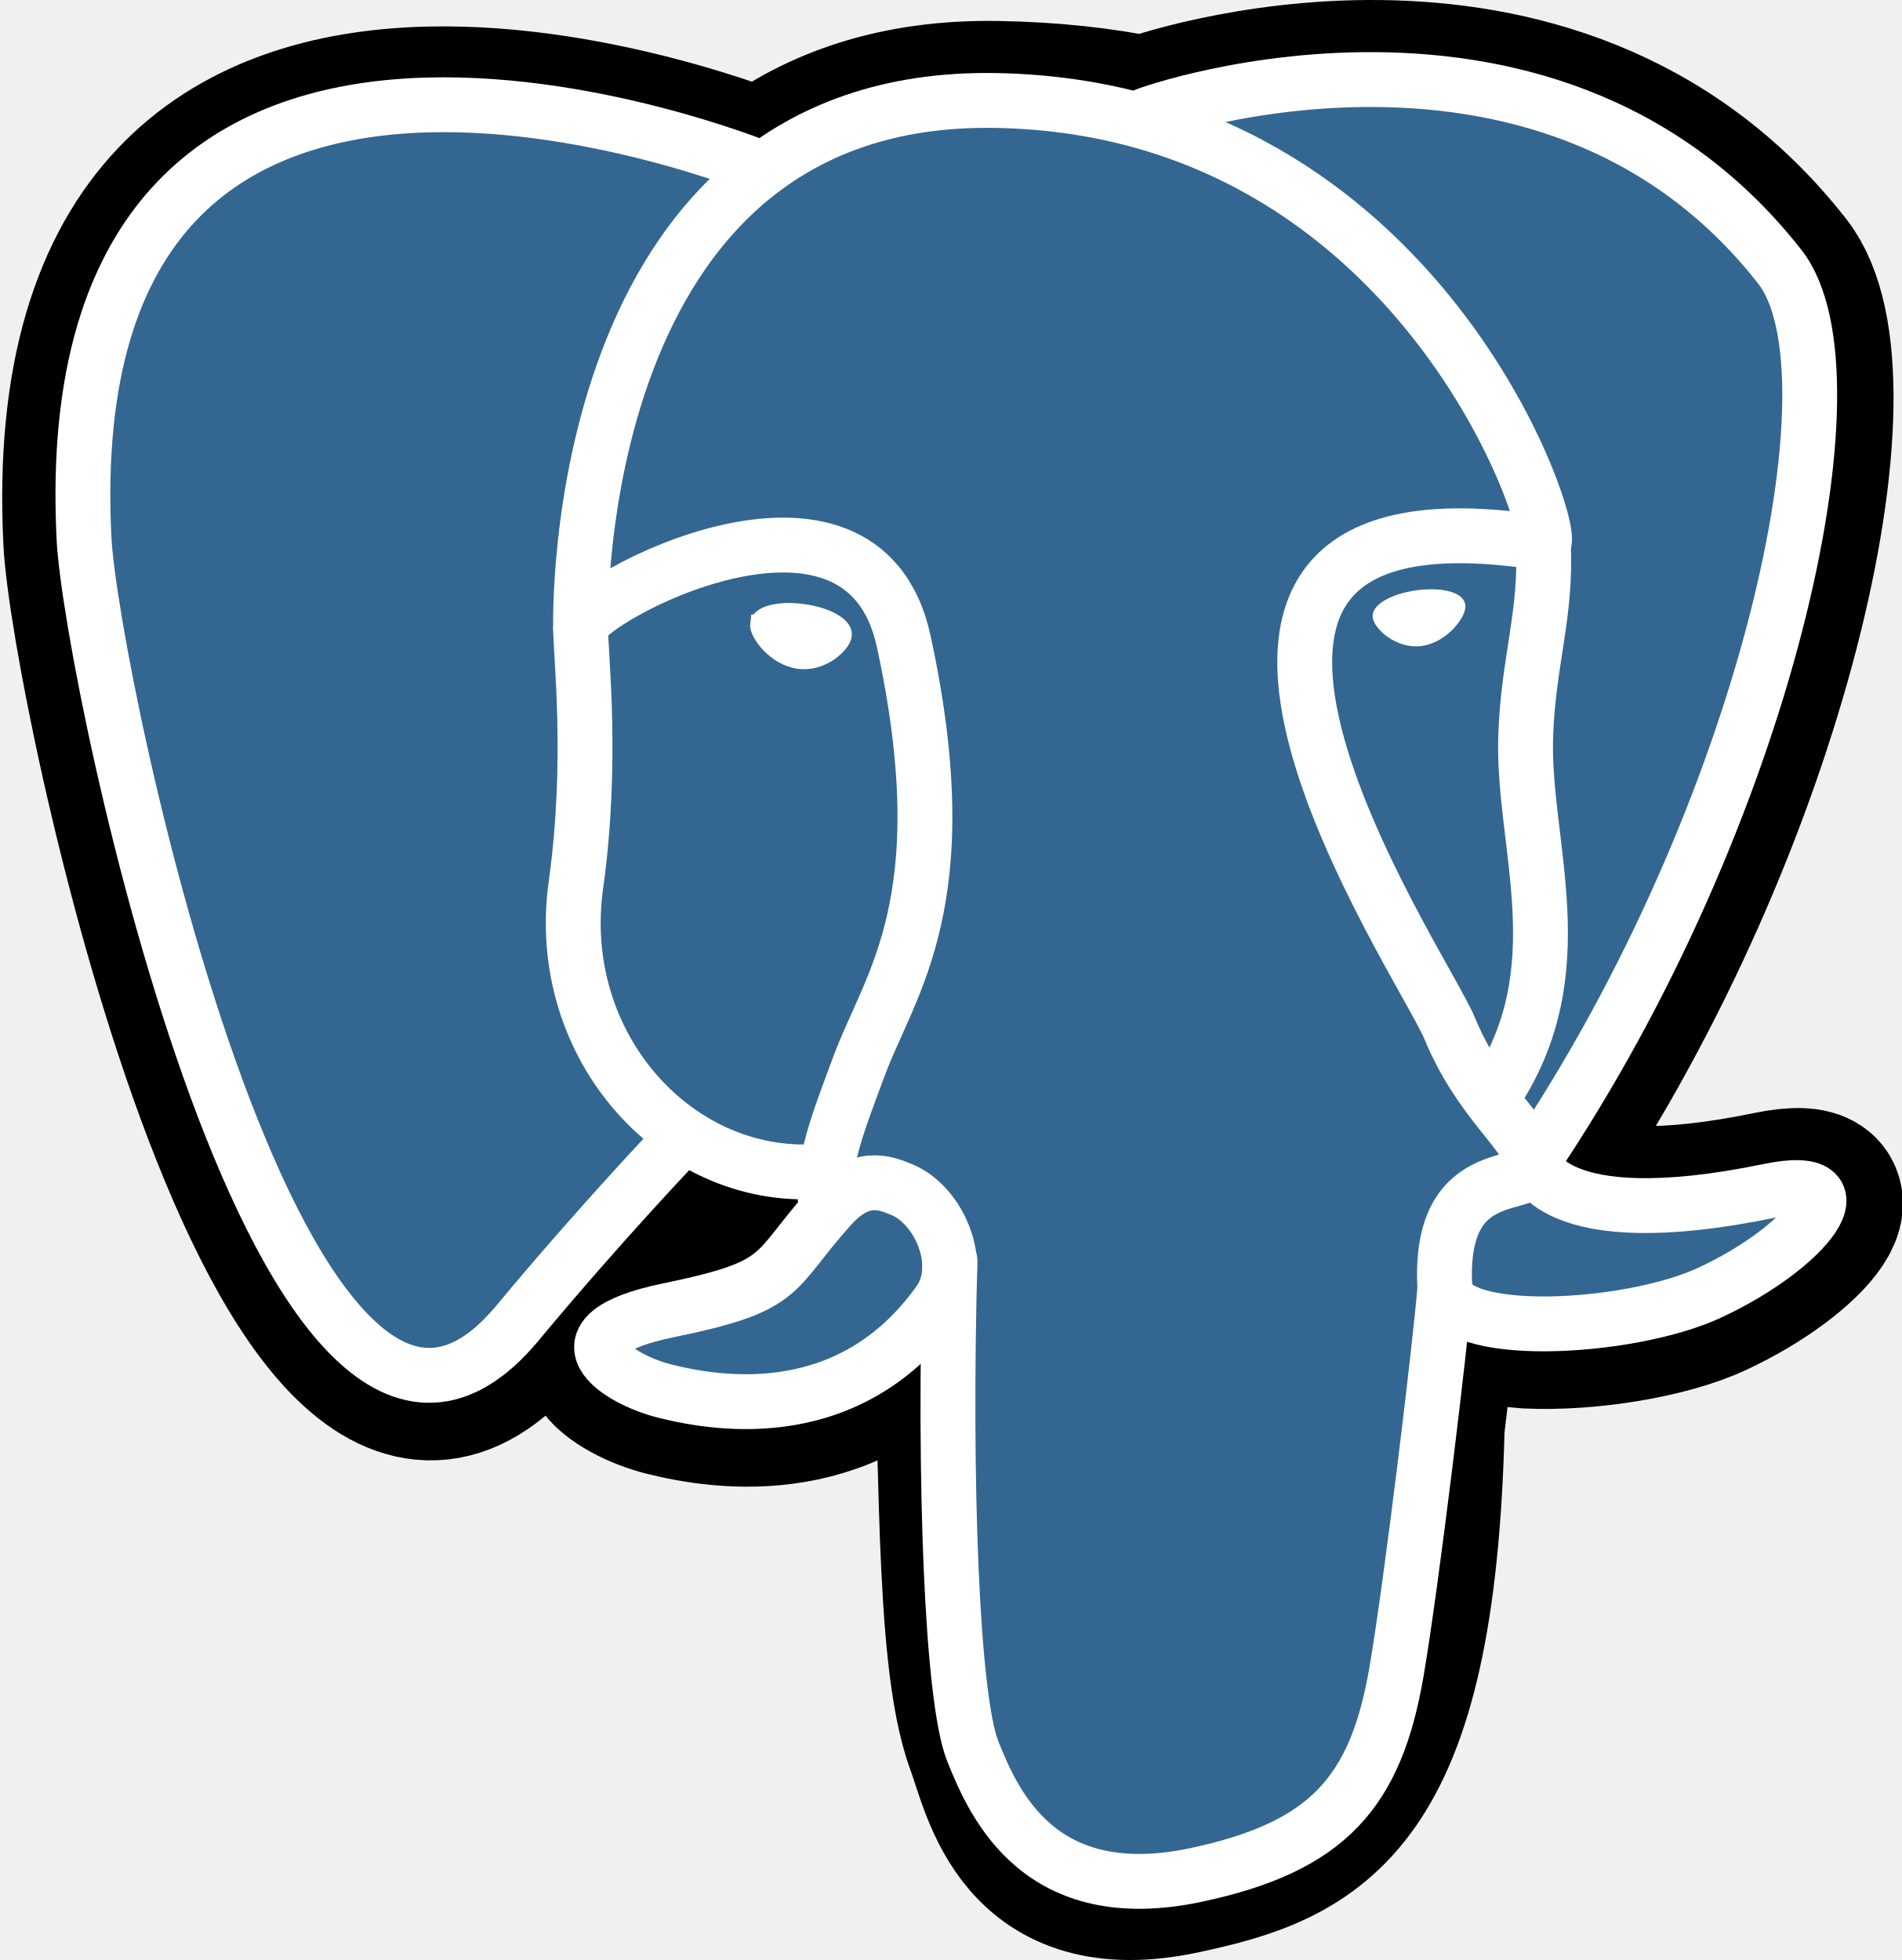
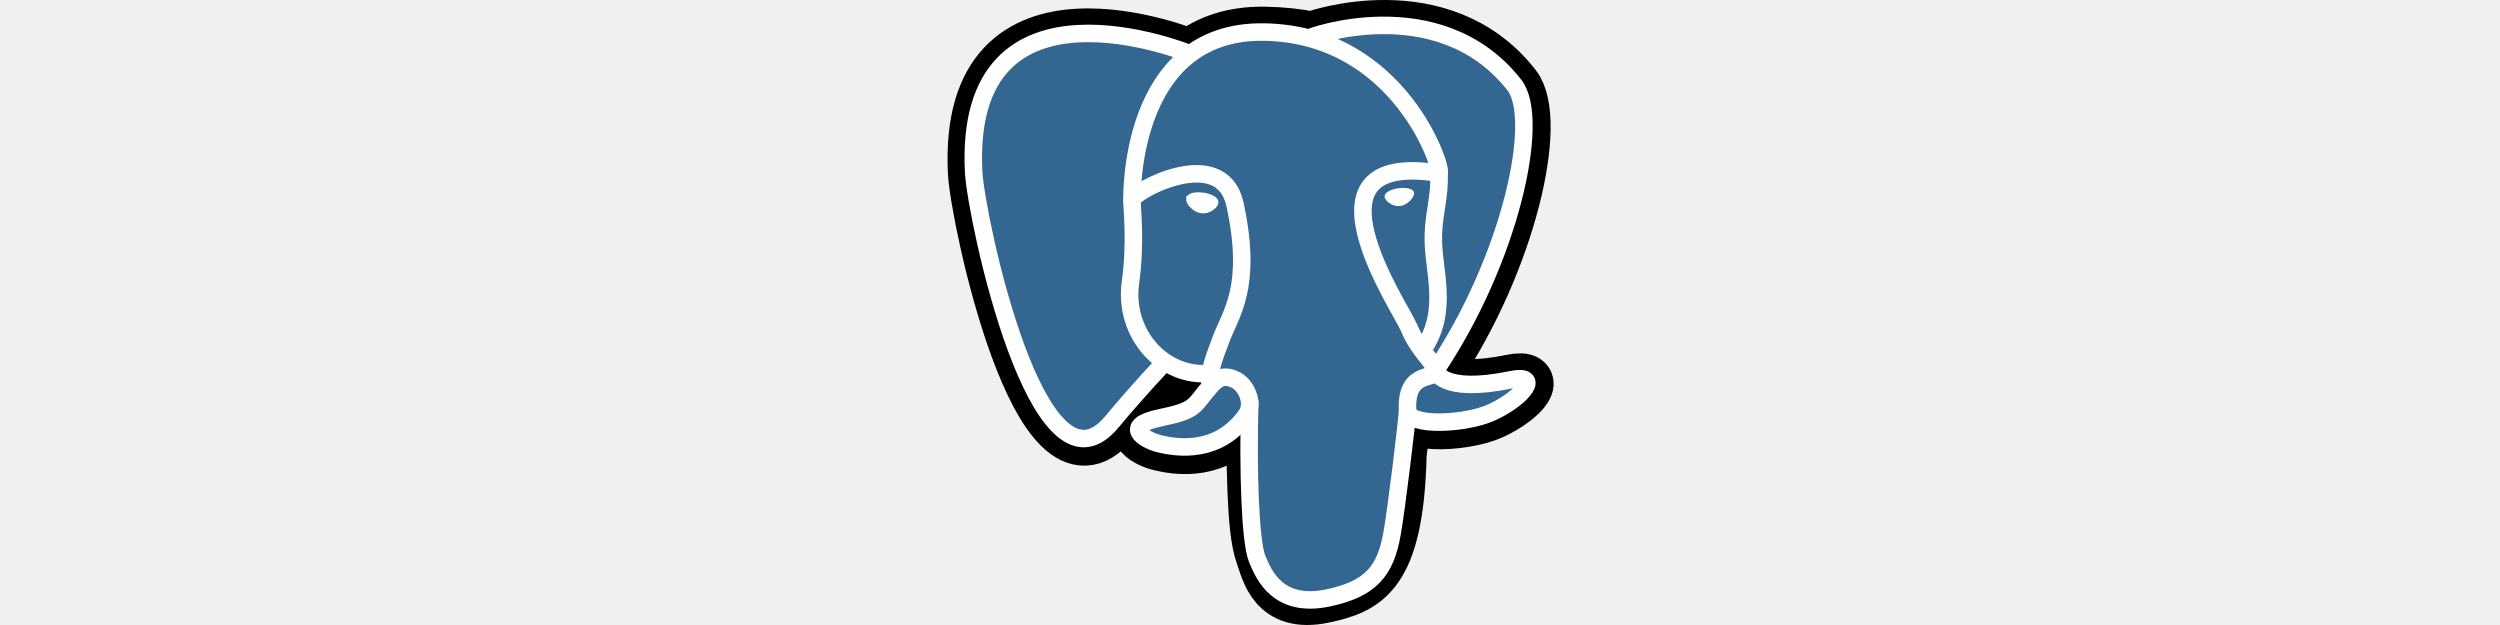
- <svg xmlns="http://www.w3.org/2000/svg" width="432.071pt" height="445.383pt" viewBox="0 0 432.071 445.383" xml:space="preserve">
+ <svg xmlns="http://www.w3.org/2000/svg" width="400" height="100" viewBox="0 0 432.071 445.383" xml:space="preserve">
  <g id="orginal" style="fill-rule:nonzero;clip-rule:nonzero;stroke:#000000;stroke-miterlimit:4;">
	</g>
  <g id="Layer_x0020_3" style="fill-rule:nonzero;clip-rule:nonzero;fill:none;stroke:#FFFFFF;stroke-width:12.465;stroke-linecap:round;stroke-linejoin:round;stroke-miterlimit:4;">
    <path style="fill:#000000;stroke:#000000;stroke-width:37.395;stroke-linecap:butt;stroke-linejoin:miter;" d="M323.205,324.227c2.833-23.601,1.984-27.062,19.563-23.239l4.463,0.392c13.517,0.615,31.199-2.174,41.587-7c22.362-10.376,35.622-27.7,13.572-23.148c-50.297,10.376-53.755-6.655-53.755-6.655c53.111-78.803,75.313-178.836,56.149-203.322    C352.514-5.534,262.036,26.049,260.522,26.869l-0.482,0.089c-9.938-2.062-21.06-3.294-33.554-3.496c-22.761-0.374-40.032,5.967-53.133,15.904c0,0-161.408-66.498-153.899,83.628c1.597,31.936,45.777,241.655,98.47,178.31    c19.259-23.163,37.871-42.748,37.871-42.748c9.242,6.14,20.307,9.272,31.912,8.147l0.897-0.765c-0.281,2.876-0.157,5.689,0.359,9.019c-13.572,15.167-9.584,17.83-36.723,23.416c-27.457,5.659-11.326,15.734-0.797,18.367c12.768,3.193,42.305,7.716,62.268-20.224    l-0.795,3.188c5.325,4.26,4.965,30.619,5.72,49.452c0.756,18.834,2.017,36.409,5.856,46.771c3.839,10.36,8.369,37.05,44.036,29.406c29.809-6.388,52.6-15.582,54.677-101.107" />
    <path style="fill:#336791;stroke:none;" d="M402.395,271.23c-50.302,10.376-53.76-6.655-53.76-6.655c53.111-78.808,75.313-178.843,56.153-203.326c-52.27-66.785-142.752-35.2-144.262-34.38l-0.486,0.087c-9.938-2.063-21.06-3.292-33.56-3.496c-22.761-0.373-40.026,5.967-53.127,15.902    c0,0-161.411-66.495-153.904,83.63c1.597,31.938,45.776,241.657,98.471,178.312c19.26-23.163,37.869-42.748,37.869-42.748c9.243,6.14,20.308,9.272,31.908,8.147l0.901-0.765c-0.28,2.876-0.152,5.689,0.361,9.019c-13.575,15.167-9.586,17.83-36.723,23.416    c-27.459,5.659-11.328,15.734-0.796,18.367c12.768,3.193,42.307,7.716,62.266-20.224l-0.796,3.188c5.319,4.26,9.054,27.711,8.428,48.969c-0.626,21.259-1.044,35.854,3.147,47.254c4.191,11.4,8.368,37.05,44.042,29.406c29.809-6.388,45.256-22.942,47.405-50.555    c1.525-19.631,4.976-16.729,5.194-34.28l2.768-8.309c3.192-26.611,0.507-35.196,18.872-31.203l4.463,0.392c13.517,0.615,31.208-2.174,41.591-7c22.358-10.376,35.618-27.7,13.573-23.148z" />
    <path d="M215.866,286.484c-1.385,49.516,0.348,99.377,5.193,111.495c4.848,12.118,15.223,35.688,50.9,28.045c29.806-6.39,40.651-18.756,45.357-46.051c3.466-20.082,10.148-75.854,11.005-87.281" />
    <path d="M173.104,38.256c0,0-161.521-66.016-154.012,84.109c1.597,31.938,45.779,241.664,98.473,178.316c19.256-23.166,36.671-41.335,36.671-41.335" />
    <path d="M260.349,26.207c-5.591,1.753,89.848-34.889,144.087,34.417c19.159,24.484-3.043,124.519-56.153,203.329" />
    <path style="stroke-linejoin:bevel;" d="M348.282,263.953c0,0,3.461,17.036,53.764,6.653c22.04-4.552,8.776,12.774-13.577,23.155c-18.345,8.514-59.474,10.696-60.146-1.069c-1.729-30.355,21.647-21.133,19.96-28.739c-1.525-6.85-11.979-13.573-18.894-30.338    c-6.037-14.633-82.796-126.849,21.287-110.183c3.813-0.789-27.146-99.002-124.553-100.599c-97.385-1.597-94.19,119.762-94.19,119.762" />
    <path d="M188.604,274.334c-13.577,15.166-9.584,17.829-36.723,23.417c-27.459,5.66-11.326,15.733-0.797,18.365c12.768,3.195,42.307,7.718,62.266-20.229c6.078-8.509-0.036-22.086-8.385-25.547c-4.034-1.671-9.428-3.765-16.361,3.994z" />
    <path d="M187.715,274.069c-1.368-8.917,2.93-19.528,7.536-31.942c6.922-18.626,22.893-37.255,10.117-96.339c-9.523-44.029-73.396-9.163-73.436-3.193c-0.039,5.968,2.889,30.26-1.067,58.548c-5.162,36.913,23.488,68.132,56.479,64.938" />
    <path style="fill:#FFFFFF;stroke-width:4.155;stroke-linecap:butt;stroke-linejoin:miter;" d="M172.517,141.7c-0.288,2.039,3.733,7.48,8.976,8.207c5.234,0.73,9.714-3.522,9.998-5.559c0.284-2.039-3.732-4.285-8.977-5.015c-5.237-0.731-9.719,0.333-9.996,2.367z" />
    <path style="fill:#FFFFFF;stroke-width:2.078;stroke-linecap:butt;stroke-linejoin:miter;" d="M331.941,137.543c0.284,2.039-3.732,7.48-8.976,8.207c-5.238,0.73-9.718-3.522-10.005-5.559c-0.277-2.039,3.74-4.285,8.979-5.015c5.239-0.73,9.718,0.333,10.002,2.368z" />
    <path d="M350.676,123.432c0.863,15.994-3.445,26.888-3.988,43.914c-0.804,24.748,11.799,53.074-7.191,81.435" />
    <path style="stroke-width:3;" d="M0,60.232" />
  </g>
</svg>
